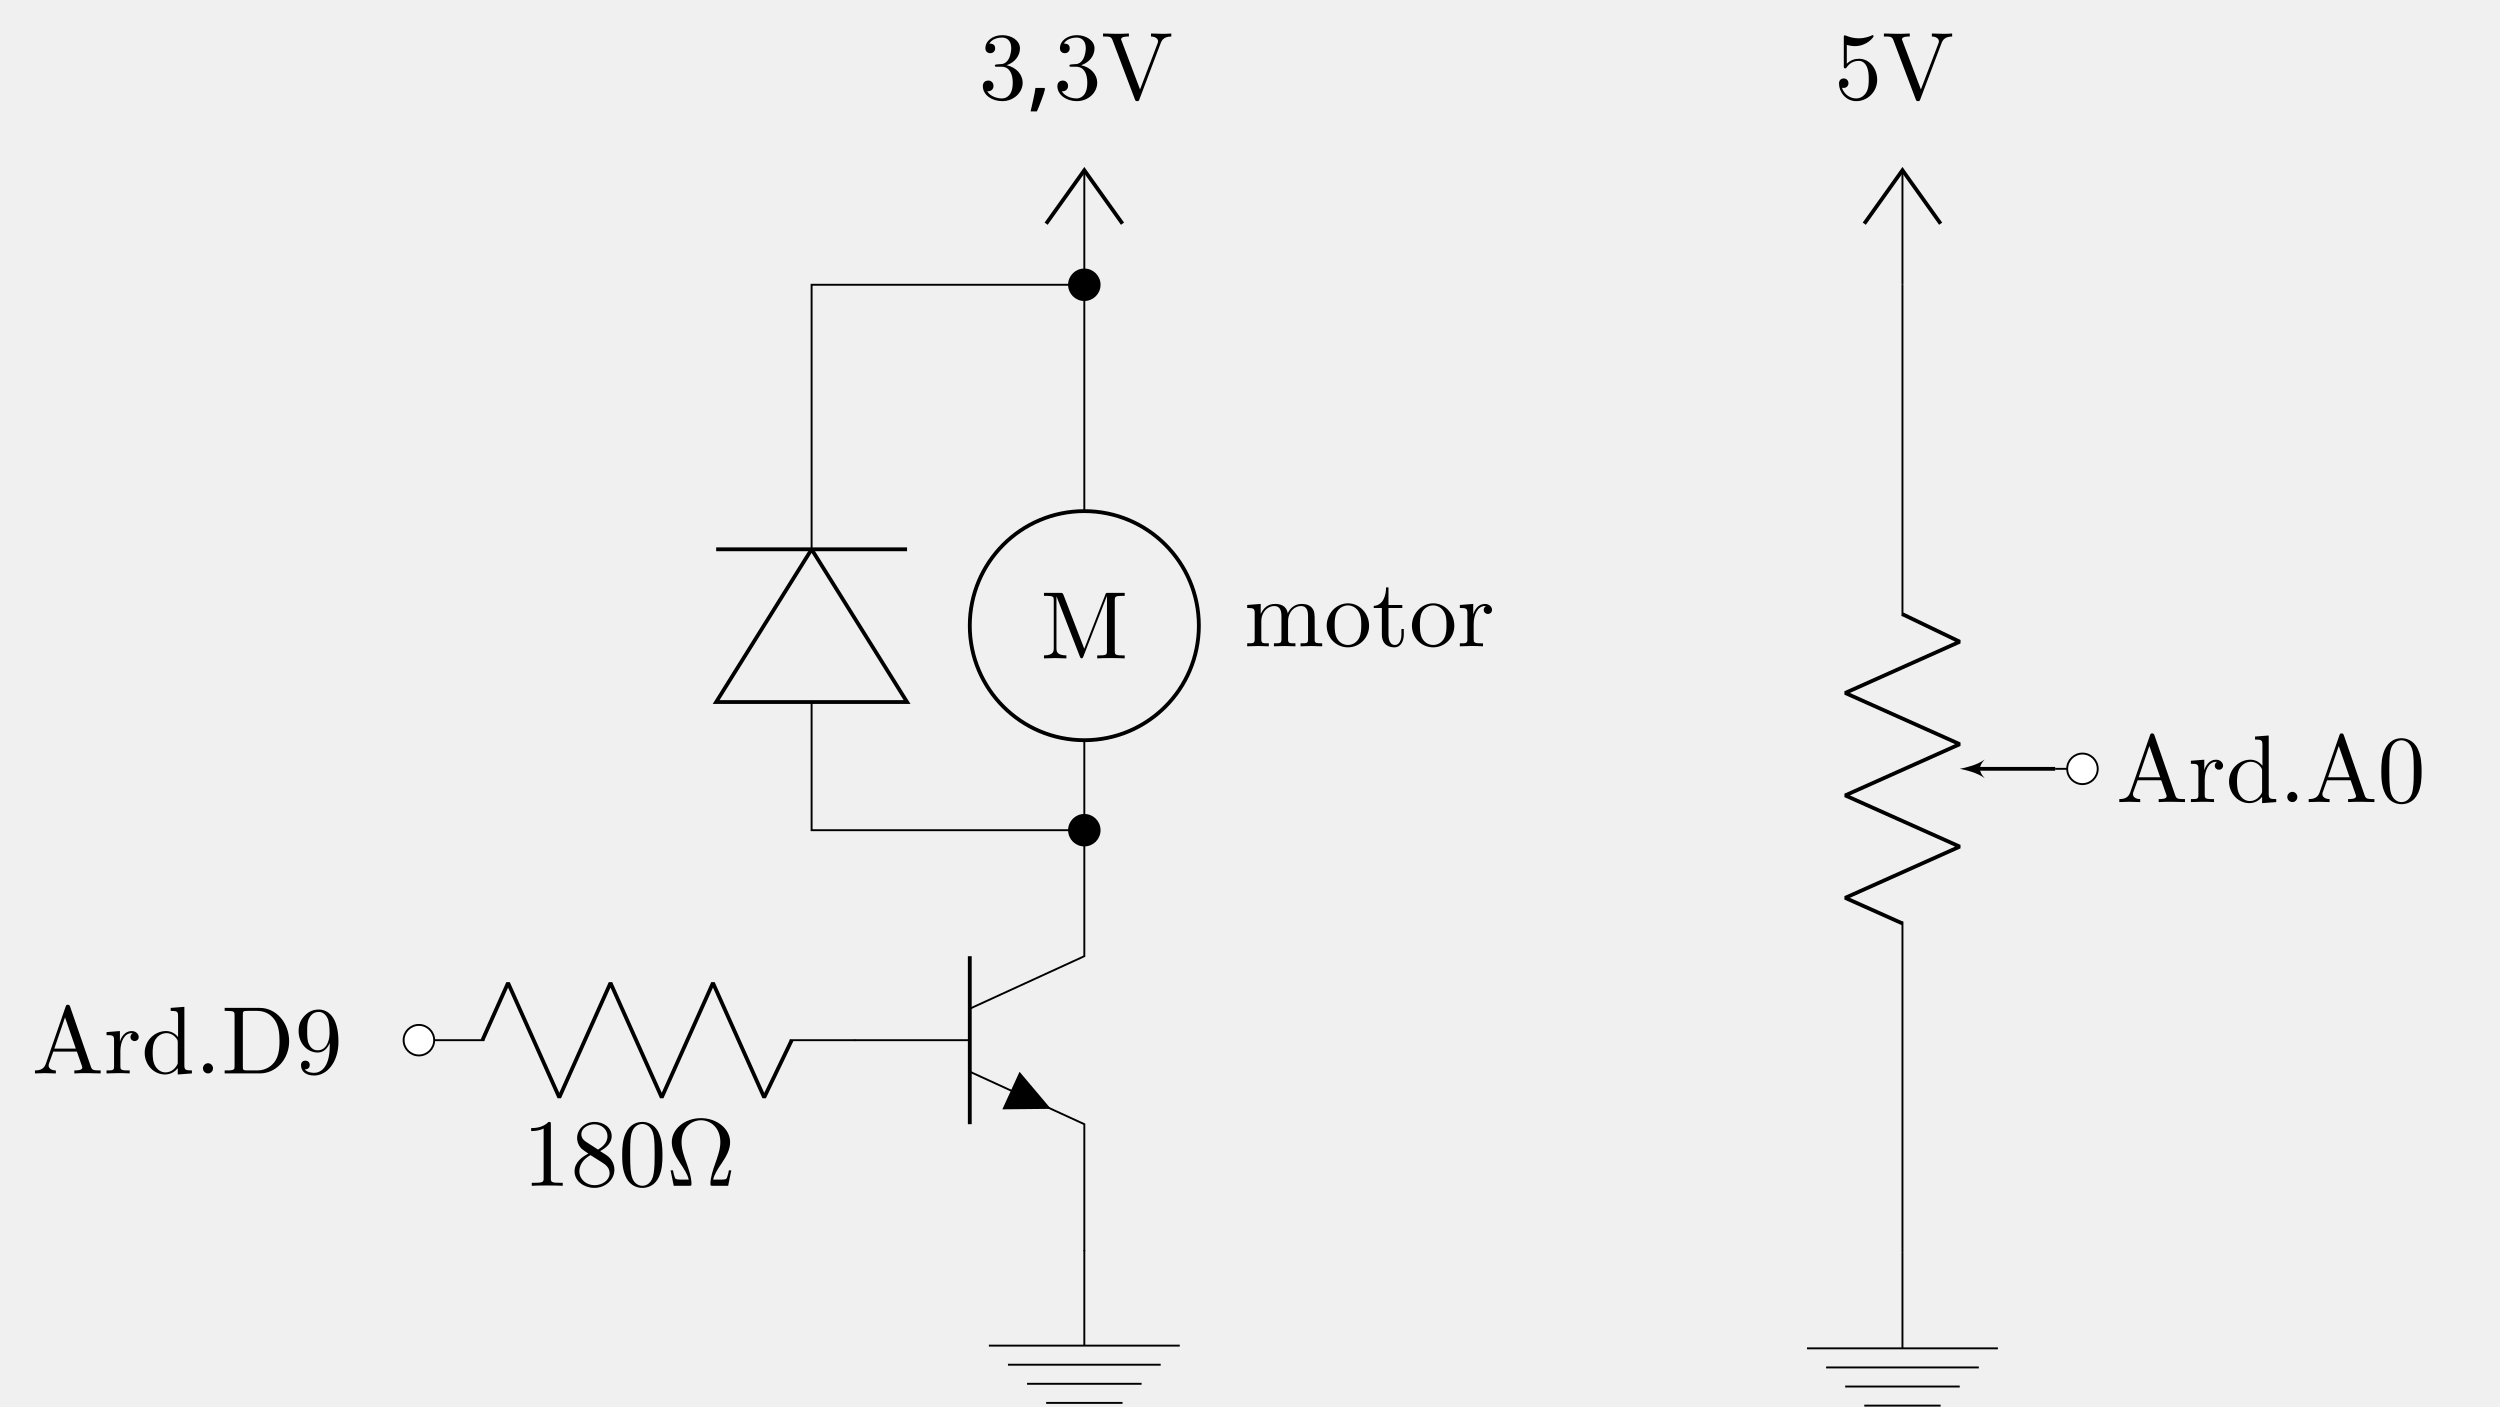
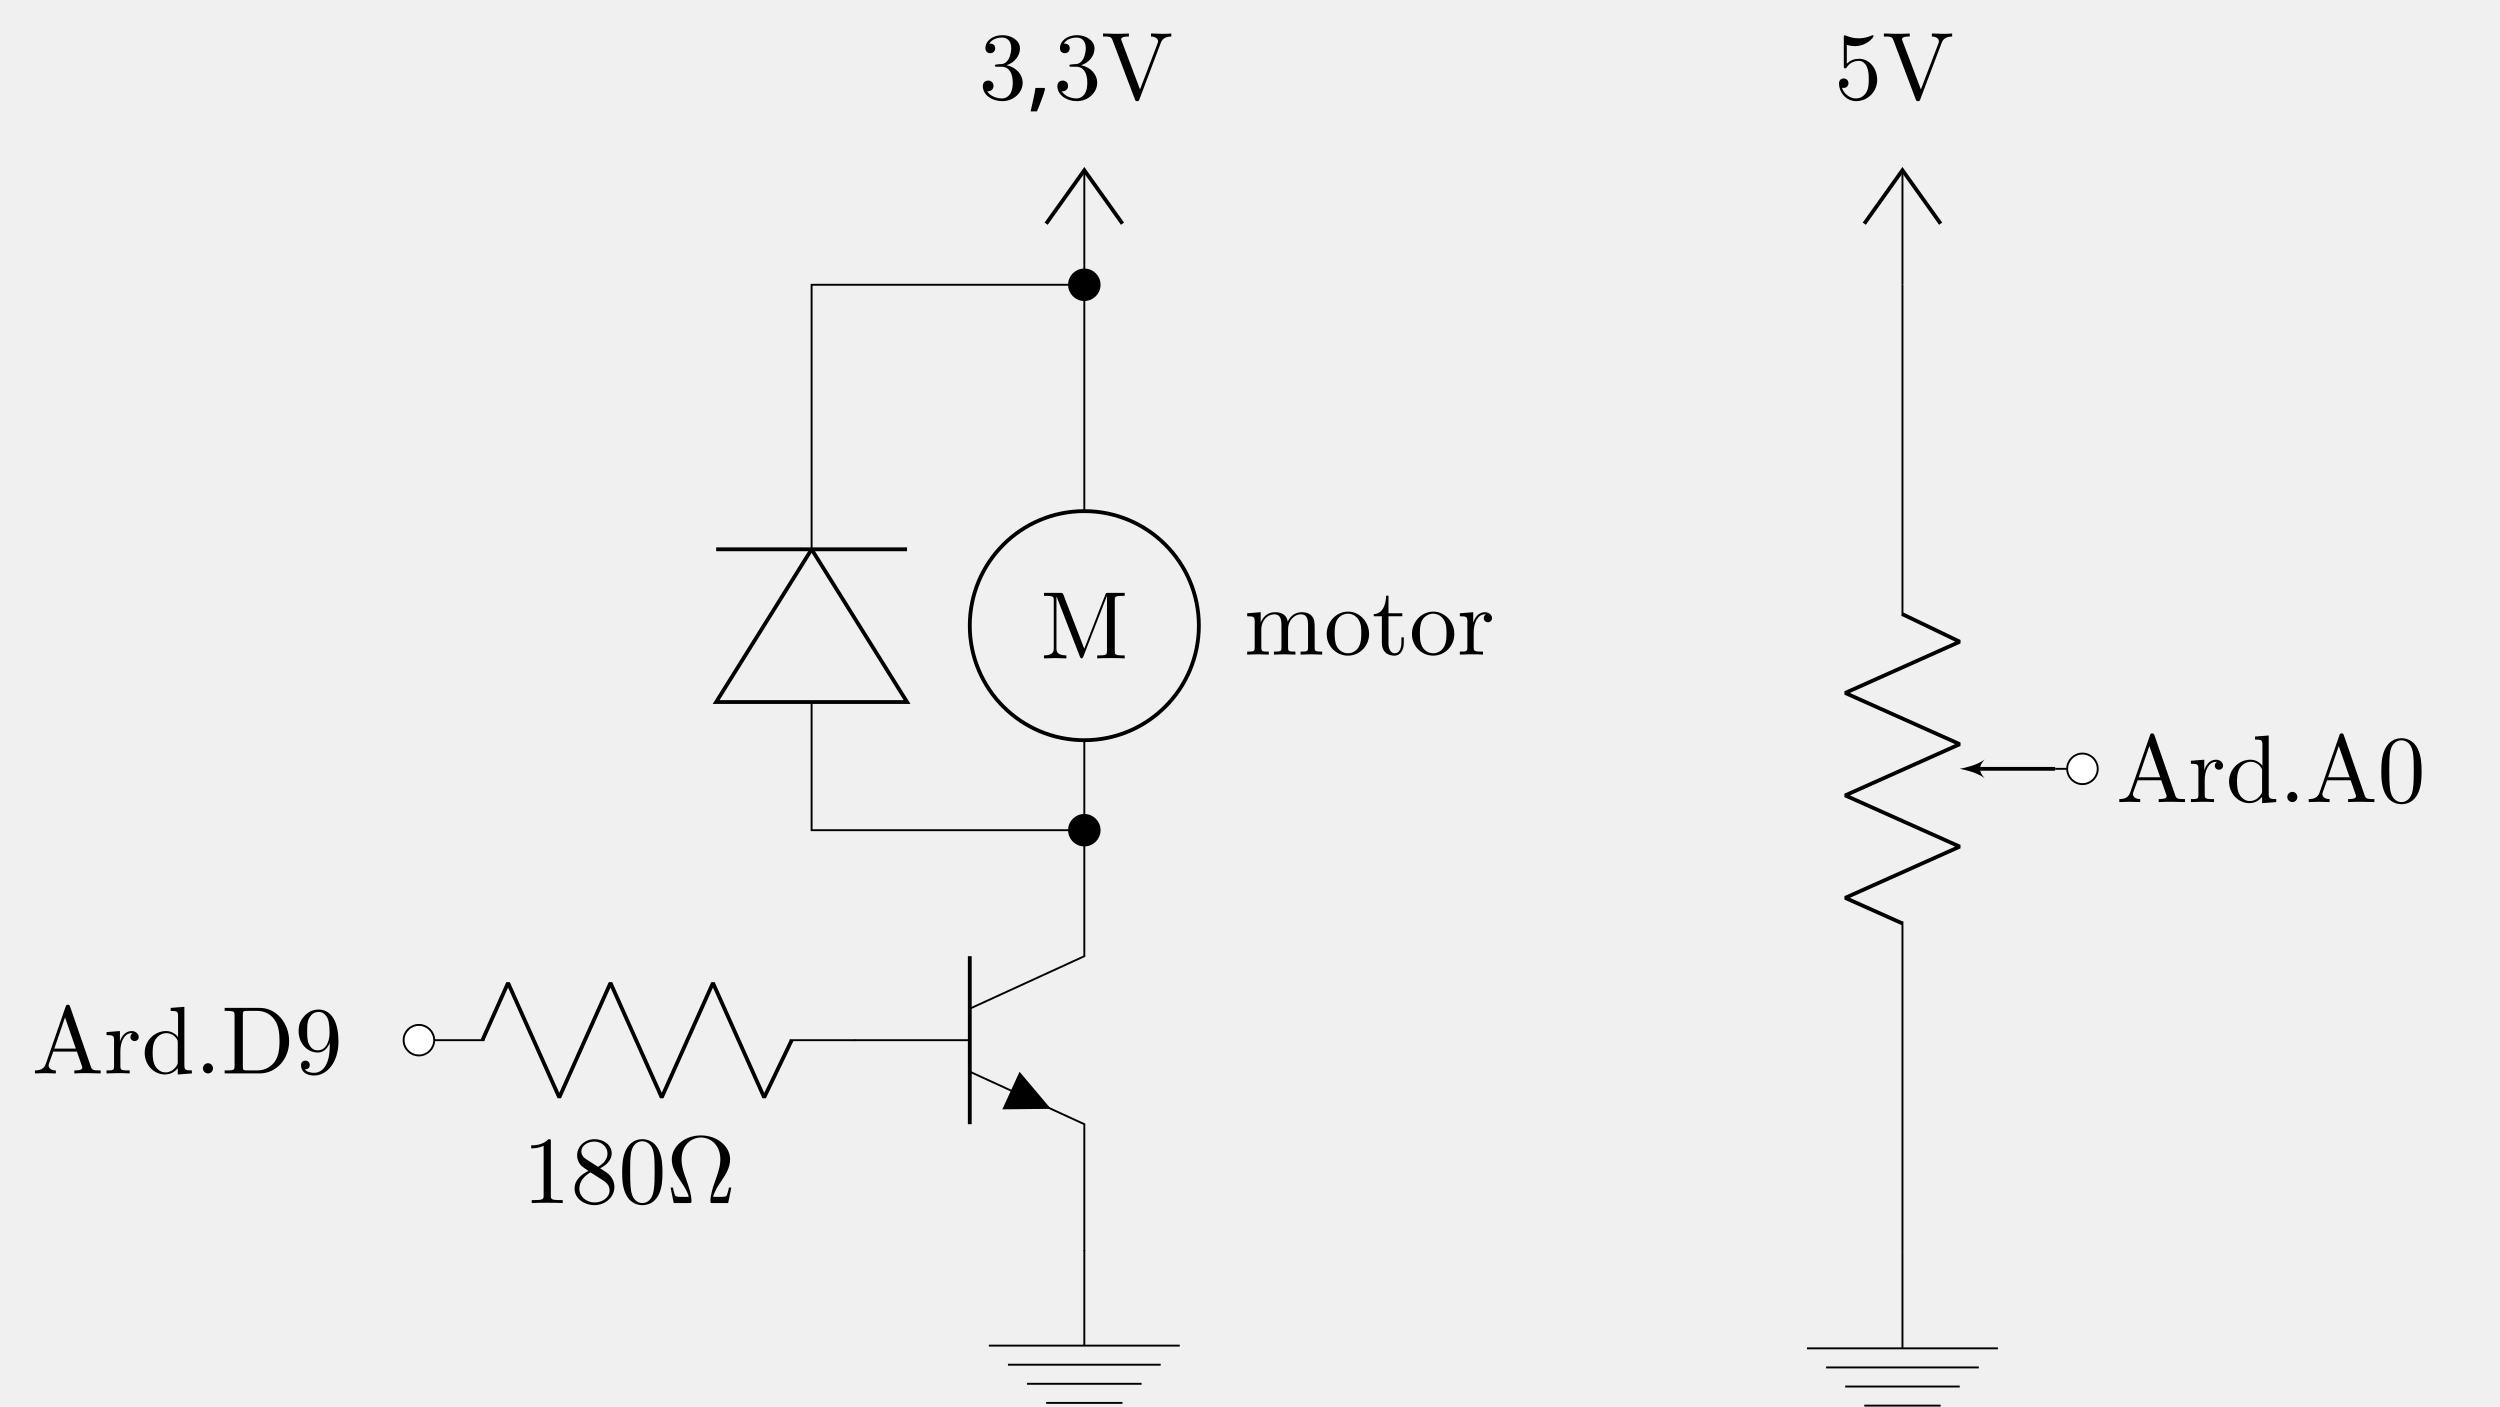
- <svg xmlns="http://www.w3.org/2000/svg" viewBox="0 0 649.649 365.509" height="365.509" width="649.649" xml:space="preserve" version="1.1" id="svg2">
+ <svg xmlns="http://www.w3.org/2000/svg" viewBox="0 0 692.959 389.876" height="389.876" width="692.959" xml:space="preserve" id="svg2" version="1.1">
  <defs id="defs6" />
-   <g transform="matrix(1.25,0,0,-1.25,0,365.5088)" id="g10">
+   <g transform="matrix(1.333333,0,0,-1.333333,0,389.876)" id="g10">
    <g transform="translate(225.417,233.207)" id="g12">
      <g id="g14">
        <g id="g16">
-           <path id="path18" style="fill:none;stroke:#000000;stroke-width:0.399;stroke-linecap:butt;stroke-linejoin:miter;stroke-miterlimit:10;stroke-dasharray:none;stroke-opacity:1" d="m 0,0 0,-28.347 0,-0.399 m 0,0.399 0,-18.709 m 0,-47.623 0,-18.709 m 0,0.399 0,-0.399" />
+           <path id="path18" style="fill:none;stroke:#000000;stroke-width:0.399;stroke-linecap:butt;stroke-linejoin:miter;stroke-miterlimit:10;stroke-dasharray:none;stroke-opacity:1" d="m 0,0 v -28.347 -0.399 m 0,0.399 V -47.056 M 0,-94.678 v -18.709 m 0,0.399 v -0.399" />
          <g id="g20">
            <g transform="matrix(2,0,0,2,-21.941,38.611)" id="g22">
              <g id="g24">
                <g transform="translate(-203.476,-271.818)" id="g26">
-                   <text id="text28" style="font-variant:normal;font-weight:normal;font-size:9.963px;font-family:LMRoman10;-inkscape-font-specification:LMRoman10-Regular;writing-mode:lr-tb;fill:#000000;fill-opacity:1;fill-rule:nonzero;stroke:none" transform="matrix(1,0,0,-1,203.476,271.818)">
-                     <tspan id="tspan30" y="0" x="0">3</tspan>
-                   </text>
-                   <text id="text32" style="font-variant:normal;font-weight:normal;font-size:9.963px;font-family:LMMathItalic10;-inkscape-font-specification:LMMathItalic10-Regular;writing-mode:lr-tb;fill:#000000;fill-opacity:1;fill-rule:nonzero;stroke:none" transform="matrix(1,0,0,-1,208.458,271.818)">
-                     <tspan id="tspan34" y="0" x="0">,</tspan>
-                   </text>
-                   <text id="text36" style="font-variant:normal;font-weight:normal;font-size:9.963px;font-family:LMRoman10;-inkscape-font-specification:LMRoman10-Regular;writing-mode:lr-tb;fill:#000000;fill-opacity:1;fill-rule:nonzero;stroke:none" transform="matrix(1,0,0,-1,211.225,271.818)">
-                     <tspan id="tspan38" y="0" x="0 6.635">3V</tspan>
+                   <text id="text30" style="font-variant:normal;font-weight:normal;font-size:9.963px;font-family:LMRoman10;-inkscape-font-specification:LMRoman10-Regular;writing-mode:lr-tb;fill:#000000;fill-opacity:1;fill-rule:nonzero;stroke:none" transform="matrix(1,0,0,-1,203.476,271.818)">
+                     <tspan id="tspan28" y="0" x="0">3</tspan>
+                   </text>
+                   <text id="text34" style="font-variant:normal;font-weight:normal;font-size:9.963px;font-family:LMMathItalic10;-inkscape-font-specification:LMMathItalic10-Regular;writing-mode:lr-tb;fill:#000000;fill-opacity:1;fill-rule:nonzero;stroke:none" transform="matrix(1,0,0,-1,208.458,271.818)">
+                     <tspan id="tspan32" y="0" x="0">,</tspan>
+                   </text>
+                   <text id="text38" style="font-variant:normal;font-weight:normal;font-size:9.963px;font-family:LMRoman10;-inkscape-font-specification:LMRoman10-Regular;writing-mode:lr-tb;fill:#000000;fill-opacity:1;fill-rule:nonzero;stroke:none" transform="matrix(1,0,0,-1,211.225,271.818)">
+                     <tspan id="tspan36" y="0" x="0 6.635">3V</tspan>
                  </text>
                  <g transform="translate(203.476,271.818)" id="g40" />
                </g>
              </g>
              <g transform="translate(21.941,-38.611)" id="g42" />
            </g>
            <g id="g44">
              <g id="g46">
-                 <path id="path48" style="fill:none;stroke:#000000;stroke-width:0.399;stroke-linecap:butt;stroke-linejoin:miter;stroke-miterlimit:10;stroke-dasharray:none;stroke-opacity:1" d="M 0,0 0,23.811" />
+                 <path id="path48" style="fill:none;stroke:#000000;stroke-width:0.399;stroke-linecap:butt;stroke-linejoin:miter;stroke-miterlimit:10;stroke-dasharray:none;stroke-opacity:1" d="M 0,0 V 23.811" />
                <path id="path50" style="fill:none;stroke:#000000;stroke-width:0.797;stroke-linecap:butt;stroke-linejoin:miter;stroke-miterlimit:10;stroke-dasharray:none;stroke-opacity:1" d="M -7.937,12.699 0,23.811 7.937,12.699" />
              </g>
            </g>
          </g>
          <g id="g52" />
          <g id="g54" />
          <g id="g56">
            <path id="path58" style="fill:none;stroke:#000000;stroke-width:0.797;stroke-linecap:butt;stroke-linejoin:miter;stroke-miterlimit:10;stroke-dasharray:none;stroke-opacity:1" d="m 23.811,-70.867 c 0,13.151 -10.661,23.811 -23.811,23.811 -13.151,0 -23.811,-10.661 -23.811,-23.811 0,-13.151 10.661,-23.811 23.811,-23.811 13.151,0 23.811,10.661 23.811,23.811 z" />
            <g transform="matrix(0,-2,2,0,0,-70.866)" id="g60">
              <g id="g62" />
              <g transform="translate(0,70.866)" id="g64" />
            </g>
          </g>
          <g id="g66" />
          <g id="g68" />
-           <g id="g70" />
-           <g id="g72">
-             <g transform="matrix(2,0,0,2,33.231,-75.16)" id="g74">
-               <g id="g76">
-                 <g transform="translate(-258.648,-158.047)" id="g78">
-                   <text id="text80" style="font-variant:normal;font-weight:normal;font-size:9.963px;font-family:LMRoman10;-inkscape-font-specification:LMRoman10-Regular;writing-mode:lr-tb;fill:#000000;fill-opacity:1;fill-rule:nonzero;stroke:none" transform="matrix(1,0,0,-1,258.648,158.047)">
-                     <tspan id="tspan82" y="0" x="0 8.299 13.28 17.156 22.137">motor</tspan>
-                   </text>
-                   <g transform="translate(258.648,158.047)" id="g84" />
-                 </g>
-               </g>
-               <g transform="translate(-33.231,75.16)" id="g86" />
-             </g>
-           </g>
-           <g id="g88">
-             <path id="path90" style="fill:none;stroke:#000000;stroke-width:0.399;stroke-linecap:butt;stroke-linejoin:miter;stroke-miterlimit:10;stroke-dasharray:none;stroke-opacity:1" d="m 0,-113.188 0,-26.392 -23.811,-10.914" />
-             <g id="g92">
-               <path id="path94" style="fill:none;stroke:#000000;stroke-width:0.797;stroke-linecap:butt;stroke-linejoin:miter;stroke-miterlimit:10;stroke-dasharray:none;stroke-opacity:1" d="m -23.811,-139.58 0,-34.923" />
-             </g>
-             <path id="path96" style="fill:none;stroke:#000000;stroke-width:0.399;stroke-linecap:butt;stroke-linejoin:miter;stroke-miterlimit:10;stroke-dasharray:none;stroke-opacity:1" d="M -23.811,-163.589 0,-174.503 0,-200.895" />
-             <g id="g98">
-               <g transform="matrix(1.82385,-0.83594,0.83594,1.82385,-11.906,-169.044)" id="g100">
-                 <g id="g102" />
-                 <g transform="translate(11.906,169.044)" id="g104" />
-               </g>
-               <g id="g106">
-                 <g id="g108">
-                   <path id="path110" style="fill:#000000;fill-opacity:1;fill-rule:nonzero;stroke:#000000;stroke-width:0.399;stroke-linecap:butt;stroke-linejoin:miter;stroke-miterlimit:10;stroke-dasharray:none;stroke-opacity:1" d="m -15.072,-167.595 -1.659,-3.619 9.349,0.094 -6.032,7.144 -1.659,-3.619" />
-                 </g>
-               </g>
-             </g>
-             <path id="path112" style="fill:none;stroke:#000000;stroke-width:0.399;stroke-linecap:butt;stroke-linejoin:miter;stroke-miterlimit:10;stroke-dasharray:none;stroke-opacity:1" d="m -23.811,-157.041 -24.011,0" />
-             <g transform="matrix(2,0,0,2,7.937,-126.482)" id="g114">
-               <g id="g116" />
-               <g transform="translate(-7.937,126.482)" id="g118" />
-             </g>
-           </g>
-           <g id="g120">
-             <g transform="matrix(2,0,0,2,-9.136,-77.67)" id="g122">
-               <g id="g124">
-                 <g transform="translate(-216.281,-155.537)" id="g126">
+           <g id="g70">
+             <g transform="matrix(2,0,0,2,33.231,-76.883)" id="g72">
+               <g id="g74">
+                 <g transform="translate(-258.648,-156.324)" id="g76">
+                   <text id="text80" style="font-variant:normal;font-weight:normal;font-size:9.963px;font-family:LMRoman10;-inkscape-font-specification:LMRoman10-Regular;writing-mode:lr-tb;fill:#000000;fill-opacity:1;fill-rule:nonzero;stroke:none" transform="matrix(1,0,0,-1,258.648,156.324)">
+                     <tspan id="tspan78" y="0" x="0 8.299 13.28 17.156 22.137">motor</tspan>
+                   </text>
+                   <g transform="translate(258.648,156.324)" id="g82" />
+                 </g>
+               </g>
+               <g transform="translate(-33.231,76.883)" id="g84" />
+             </g>
+           </g>
+           <g id="g86">
+             <path id="path88" style="fill:none;stroke:#000000;stroke-width:0.399;stroke-linecap:butt;stroke-linejoin:miter;stroke-miterlimit:10;stroke-dasharray:none;stroke-opacity:1" d="m 0,-113.188 v -26.392 l -23.811,-10.914" />
+             <g id="g90">
+               <path id="path92" style="fill:none;stroke:#000000;stroke-width:0.797;stroke-linecap:butt;stroke-linejoin:miter;stroke-miterlimit:10;stroke-dasharray:none;stroke-opacity:1" d="m -23.811,-139.58 v -34.923" />
+             </g>
+             <path id="path94" style="fill:none;stroke:#000000;stroke-width:0.399;stroke-linecap:butt;stroke-linejoin:miter;stroke-miterlimit:10;stroke-dasharray:none;stroke-opacity:1" d="M -23.811,-163.589 0,-174.503 v -26.392" />
+             <g id="g96">
+               <g transform="matrix(1.82385,-0.83594,0.83594,1.82385,-11.906,-169.044)" id="g98">
+                 <g id="g100" />
+                 <g transform="translate(11.906,169.044)" id="g102" />
+               </g>
+               <g id="g104">
+                 <g id="g106">
+                   <path id="path108" style="fill:#000000;fill-opacity:1;fill-rule:nonzero;stroke:#000000;stroke-width:0.399;stroke-linecap:butt;stroke-linejoin:miter;stroke-miterlimit:10;stroke-dasharray:none;stroke-opacity:1" d="m -15.072,-167.595 -1.659,-3.619 9.349,0.094 -6.032,7.144 -1.659,-3.619" />
+                 </g>
+               </g>
+             </g>
+             <path id="path110" style="fill:none;stroke:#000000;stroke-width:0.399;stroke-linecap:butt;stroke-linejoin:miter;stroke-miterlimit:10;stroke-dasharray:none;stroke-opacity:1" d="m -23.811,-157.041 h -24.011" />
+             <g transform="matrix(2,0,0,2,7.937,-126.482)" id="g112">
+               <g id="g114" />
+               <g transform="translate(-7.937,126.482)" id="g116" />
+             </g>
+           </g>
+           <g id="g118">
+             <g transform="matrix(2,0,0,2,-9.136,-77.67)" id="g120">
+               <g id="g122">
+                 <g transform="translate(-216.281,-155.537)" id="g124">
                  <text id="text128" style="font-variant:normal;font-weight:normal;font-size:9.963px;font-family:LMRoman10;-inkscape-font-specification:LMRoman10-Regular;writing-mode:lr-tb;fill:#000000;fill-opacity:1;fill-rule:nonzero;stroke:none" transform="matrix(1,0,0,-1,216.281,155.537)">
-                     <tspan id="tspan130" y="0" x="0">M</tspan>
-                   </text>
-                   <g transform="translate(216.281,155.537)" id="g132" />
-                 </g>
-               </g>
-               <g transform="translate(9.136,77.67)" id="g134" />
-             </g>
-           </g>
-           <path id="path136" style="fill:none;stroke:#000000;stroke-width:0.399;stroke-linecap:butt;stroke-linejoin:miter;stroke-miterlimit:10;stroke-dasharray:none;stroke-opacity:1" d="m 0,-113.387 -0.399,0 m 0.399,0 -28.347,2e-5 m 0,0 -28.347,-2e-5 m 0.399,0 -0.399,0 0,0.399 m 0,-0.399 3e-5,26.646 m 0,31.748 -3e-5,26.646 m 0,-0.399 0,0.399 0,28.347 L 0,0" />
+                     <tspan id="tspan126" y="0" x="0">M</tspan>
+                   </text>
+                   <g transform="translate(216.281,155.537)" id="g130" />
+                 </g>
+               </g>
+               <g transform="translate(9.136,77.67)" id="g132" />
+             </g>
+           </g>
+           <path id="path134" style="fill:none;stroke:#000000;stroke-width:0.399;stroke-linecap:butt;stroke-linejoin:miter;stroke-miterlimit:10;stroke-dasharray:none;stroke-opacity:1" d="m 0,-113.387 h -0.399 m 0.399,0 -28.347,2e-5 m 0,0 -28.347,-2e-5 m 0.399,0 h -0.399 v 0.399 m 0,-0.399 3e-5,26.646 m 0,31.748 -3e-5,26.646 m 0,-0.399 v 0.399 V 0 H 0" />
+           <g id="g136" />
          <g id="g138" />
-           <g id="g140" />
-           <g id="g142">
-             <g transform="matrix(-2,0,0,-2,-28.347,-113.386)" id="g144">
-               <g id="g146" />
-               <g transform="translate(28.347,113.386)" id="g148" />
-             </g>
-           </g>
+           <g id="g140">
+             <g transform="matrix(-2,0,0,-2,-28.347,-113.386)" id="g142">
+               <g id="g144" />
+               <g transform="translate(28.347,113.386)" id="g146" />
+             </g>
+           </g>
+           <g id="g148" />
          <g id="g150" />
-           <g id="g152" />
-           <g id="g154">
-             <g transform="matrix(2,0,0,2,0,-113.386)" id="g156">
-               <g id="g158" />
-               <g transform="translate(0,113.386)" id="g160" />
-             </g>
-             <g id="g162">
-               <g id="g164">
-                 <path id="path166" style="fill:#000000;fill-opacity:1;fill-rule:nonzero;stroke:#000000;stroke-width:0.399;stroke-linecap:butt;stroke-linejoin:miter;stroke-miterlimit:10;stroke-dasharray:none;stroke-opacity:1" d="m 3.174,-113.387 c 0,1.753 -1.421,3.174 -3.174,3.174 -1.753,0 -3.174,-1.421 -3.174,-3.174 0,-1.753 1.421,-3.174 3.174,-3.174 1.753,0 3.174,1.421 3.174,3.174 z" />
-               </g>
-             </g>
-           </g>
+           <g id="g152">
+             <g transform="matrix(2,0,0,2,0,-113.386)" id="g154">
+               <g id="g156" />
+               <g transform="translate(0,113.386)" id="g158" />
+             </g>
+             <g id="g160">
+               <g id="g162">
+                 <path id="path164" style="fill:#000000;fill-opacity:1;fill-rule:nonzero;stroke:#000000;stroke-width:0.399;stroke-linecap:butt;stroke-linejoin:miter;stroke-miterlimit:10;stroke-dasharray:none;stroke-opacity:1" d="m 3.174,-113.387 c 0,1.753 -1.421,3.174 -3.174,3.174 -1.753,0 -3.174,-1.421 -3.174,-3.174 0,-1.753 1.421,-3.174 3.174,-3.174 1.753,0 3.174,1.421 3.174,3.174 z" />
+               </g>
+             </g>
+           </g>
+           <g id="g166" />
          <g id="g168" />
-           <g id="g170" />
-           <g id="g172">
-             <g id="g174">
-               <path id="path176" style="fill:none;stroke:#000000;stroke-width:0.797;stroke-linecap:butt;stroke-linejoin:miter;stroke-miterlimit:10;stroke-dasharray:none;stroke-opacity:1" d="m -56.694,-54.993 -19.843,-31.748 39.685,0 -19.843,31.748" />
-             </g>
-             <path id="path178" style="fill:none;stroke:#000000;stroke-width:0.797;stroke-linecap:butt;stroke-linejoin:miter;stroke-miterlimit:10;stroke-dasharray:none;stroke-opacity:1" d="m -36.851,-54.993 -39.685,0" />
-             <g transform="matrix(0,2,-2,0,-56.693,-70.866)" id="g180">
-               <g id="g182" />
-               <g transform="translate(56.693,70.866)" id="g184" />
-             </g>
-           </g>
+           <g id="g170">
+             <g id="g172">
+               <path id="path174" style="fill:none;stroke:#000000;stroke-width:0.797;stroke-linecap:butt;stroke-linejoin:miter;stroke-miterlimit:10;stroke-dasharray:none;stroke-opacity:1" d="m -56.694,-54.993 -19.843,-31.748 h 39.685 l -19.843,31.748" />
+             </g>
+             <path id="path176" style="fill:none;stroke:#000000;stroke-width:0.797;stroke-linecap:butt;stroke-linejoin:miter;stroke-miterlimit:10;stroke-dasharray:none;stroke-opacity:1" d="M -36.851,-54.993 H -76.536" />
+             <g transform="matrix(0,2,-2,0,-56.693,-70.866)" id="g178">
+               <g id="g180" />
+               <g transform="translate(56.693,70.866)" id="g182" />
+             </g>
+           </g>
+           <g id="g184" />
          <g id="g186" />
-           <g id="g188" />
-           <g id="g190">
-             <g transform="scale(2,2)" id="g192">
-               <g id="g194" />
-             </g>
-             <g id="g196">
-               <g id="g198">
-                 <path id="path200" style="fill:#000000;fill-opacity:1;fill-rule:nonzero;stroke:#000000;stroke-width:0.399;stroke-linecap:butt;stroke-linejoin:miter;stroke-miterlimit:10;stroke-dasharray:none;stroke-opacity:1" d="M 3.174,0 C 3.174,1.753 1.753,3.174 0,3.174 -1.753,3.174 -3.174,1.753 -3.174,0 c 0,-1.753 1.421,-3.174 3.174,-3.174 1.753,0 3.174,1.421 3.174,3.174 z" />
-               </g>
-             </g>
-           </g>
-           <g id="g202">
-             <g transform="matrix(2,0,0,2,0,-200.693)" id="g204">
-               <g id="g206" />
-               <g transform="translate(0,200.693)" id="g208" />
-             </g>
-             <g id="g210">
-               <g id="g212">
-                 <path id="path214" style="fill:none;stroke:#000000;stroke-width:0.399;stroke-linecap:butt;stroke-linejoin:miter;stroke-miterlimit:10;stroke-dasharray:none;stroke-opacity:1" d="m 0,-200.695 0,-19.843" />
-                 <path id="path216" style="fill:none;stroke:#000000;stroke-width:0.399;stroke-linecap:butt;stroke-linejoin:miter;stroke-miterlimit:10;stroke-dasharray:none;stroke-opacity:1" d="m -19.843,-220.538 39.685,0" />
-                 <path id="path218" style="fill:none;stroke:#000000;stroke-width:0.399;stroke-linecap:butt;stroke-linejoin:miter;stroke-miterlimit:10;stroke-dasharray:none;stroke-opacity:1" d="m -15.874,-224.507 31.748,0 m -27.78,-3.968 23.811,0 m -19.843,-3.969 15.874,0" />
-               </g>
-             </g>
-           </g>
-           <path id="path220" style="fill:none;stroke:#000000;stroke-width:0.399;stroke-linecap:butt;stroke-linejoin:miter;stroke-miterlimit:10;stroke-dasharray:none;stroke-opacity:1" d="m -47.623,-157.041 -0.399,0 m 0.399,0 -13.607,3e-5 m -63.497,0 -13.607,-3e-5 m 0.399,0 -0.399,0" />
+           <g id="g188">
+             <g transform="scale(2)" id="g190">
+               <g id="g192" />
+             </g>
+             <g id="g194">
+               <g id="g196">
+                 <path id="path198" style="fill:#000000;fill-opacity:1;fill-rule:nonzero;stroke:#000000;stroke-width:0.399;stroke-linecap:butt;stroke-linejoin:miter;stroke-miterlimit:10;stroke-dasharray:none;stroke-opacity:1" d="M 3.174,0 C 3.174,1.753 1.753,3.174 0,3.174 -1.753,3.174 -3.174,1.753 -3.174,0 c 0,-1.753 1.421,-3.174 3.174,-3.174 1.753,0 3.174,1.421 3.174,3.174 z" />
+               </g>
+             </g>
+           </g>
+           <g id="g200">
+             <g transform="matrix(2,0,0,2,0,-200.693)" id="g202">
+               <g id="g204" />
+               <g transform="translate(0,200.693)" id="g206" />
+             </g>
+             <g id="g208">
+               <g id="g210">
+                 <path id="path212" style="fill:none;stroke:#000000;stroke-width:0.399;stroke-linecap:butt;stroke-linejoin:miter;stroke-miterlimit:10;stroke-dasharray:none;stroke-opacity:1" d="m 0,-200.695 v -19.843" />
+                 <path id="path214" style="fill:none;stroke:#000000;stroke-width:0.399;stroke-linecap:butt;stroke-linejoin:miter;stroke-miterlimit:10;stroke-dasharray:none;stroke-opacity:1" d="M -19.843,-220.538 H 19.843" />
+                 <path id="path216" style="fill:none;stroke:#000000;stroke-width:0.399;stroke-linecap:butt;stroke-linejoin:miter;stroke-miterlimit:10;stroke-dasharray:none;stroke-opacity:1" d="m -15.874,-224.507 h 31.748 m -27.78,-3.968 h 23.811 m -19.843,-3.969 h 15.874" />
+               </g>
+             </g>
+           </g>
+           <path id="path218" style="fill:none;stroke:#000000;stroke-width:0.399;stroke-linecap:butt;stroke-linejoin:miter;stroke-miterlimit:10;stroke-dasharray:none;stroke-opacity:1" d="m -47.623,-157.041 h -0.399 m 0.399,0 -13.607,3e-5 m -63.497,0 -13.607,-3e-5 m 0.399,0 h -0.399" />
+           <g id="g220" />
          <g id="g222" />
-           <g id="g224" />
-           <g id="g226">
-             <path id="path228" style="fill:none;stroke:#000000;stroke-width:0.797;stroke-linecap:butt;stroke-linejoin:bevel;stroke-miterlimit:10;stroke-dasharray:none;stroke-opacity:1" d="m -60.831,-157.041 -5.723,-11.906 -10.649,23.811 -10.649,-23.811 -10.649,23.811 -10.649,-23.811 -10.649,23.811 -5.325,-11.906" />
-             <g transform="matrix(-2,0,0,-2,-92.977,-157.039)" id="g230">
-               <g id="g232" />
-               <g transform="translate(92.977,157.039)" id="g234" />
-             </g>
-           </g>
+           <g id="g224">
+             <path id="path226" style="fill:none;stroke:#000000;stroke-width:0.797;stroke-linecap:butt;stroke-linejoin:bevel;stroke-miterlimit:10;stroke-dasharray:none;stroke-opacity:1" d="m -60.831,-157.041 -5.723,-11.906 -10.649,23.811 -10.649,-23.811 -10.649,23.811 -10.649,-23.811 -10.649,23.811 -5.325,-11.906" />
+             <g transform="matrix(-2,0,0,-2,-92.977,-157.039)" id="g228">
+               <g id="g230" />
+               <g transform="translate(92.977,157.039)" id="g232" />
+             </g>
+           </g>
+           <g id="g234" />
          <g id="g236" />
-           <g id="g238" />
-           <g id="g240" />
-           <g id="g242" />
-           <g id="g244">
-             <g transform="matrix(2,0,0,2,-116.777,-187.311)" id="g246">
-               <g id="g248">
-                 <g transform="translate(-108.64,-45.896)" id="g250">
-                   <text id="text252" style="font-variant:normal;font-weight:normal;font-size:9.963px;font-family:LMRoman10;-inkscape-font-specification:LMRoman10-Regular;writing-mode:lr-tb;fill:#000000;fill-opacity:1;fill-rule:nonzero;stroke:none" transform="matrix(1,0,0,-1,108.64,45.896)">
-                     <tspan id="tspan254" y="0" x="0 4.981 9.963 16.598">180Ω</tspan>
-                   </text>
-                   <g transform="translate(108.64,45.896)" id="g256" />
-                 </g>
-               </g>
-               <g transform="translate(116.777,187.311)" id="g258" />
-             </g>
-           </g>
-           <g id="g260">
-             <g transform="matrix(2,0,0,2,-138.332,-157.039)" id="g262">
-               <g id="g264" />
-               <g transform="translate(138.332,157.039)" id="g266" />
-             </g>
-             <g id="g268">
-               <g id="g270">
-                 <path id="path272" style="fill:#ffffff;fill-opacity:1;fill-rule:nonzero;stroke:#000000;stroke-width:0.399;stroke-linecap:butt;stroke-linejoin:miter;stroke-miterlimit:10;stroke-dasharray:none;stroke-opacity:1" d="m -135.159,-157.041 c 0,1.753 -1.421,3.174 -3.174,3.174 -1.753,0 -3.174,-1.421 -3.174,-3.174 0,-1.753 1.421,-3.174 3.174,-3.174 1.753,0 3.174,1.421 3.174,3.174 z" />
-               </g>
-             </g>
-           </g>
-           <g id="g274">
-             <g transform="matrix(2,0,0,2,-218.776,-163.953)" id="g276">
-               <g id="g278">
-                 <g transform="translate(-6.641,-69.254)" id="g280">
-                   <text id="text282" style="font-variant:normal;font-weight:normal;font-size:9.963px;font-family:LMRoman10;-inkscape-font-specification:LMRoman10-Regular;writing-mode:lr-tb;fill:#000000;fill-opacity:1;fill-rule:nonzero;stroke:none" transform="matrix(1,0,0,-1,6.641,69.254)">
-                     <tspan id="tspan284" y="0" x="0 7.472 11.377 16.917 24.11 31.721">Ard.D9</tspan>
-                   </text>
-                   <g transform="translate(6.641,69.254)" id="g286" />
-                 </g>
-               </g>
-               <g transform="translate(218.776,163.953)" id="g288" />
-             </g>
-           </g>
-           <path id="path290" style="fill:none;stroke:#000000;stroke-width:0.399;stroke-linecap:butt;stroke-linejoin:miter;stroke-miterlimit:10;stroke-dasharray:none;stroke-opacity:1" d="m 170.081,0 0,-0.399 m 0,0.399 -3e-5,-68.883 m 0,-63.497 3e-5,-68.883 m 0,0.399 0,-0.399" />
-           <g id="g292">
-             <g transform="matrix(2,0,0,2,155.887,38.611)" id="g294">
-               <g id="g296">
-                 <g transform="translate(-381.304,-271.818)" id="g298">
-                   <text id="text300" style="font-variant:normal;font-weight:normal;font-size:9.963px;font-family:LMRoman10;-inkscape-font-specification:LMRoman10-Regular;writing-mode:lr-tb;fill:#000000;fill-opacity:1;fill-rule:nonzero;stroke:none" transform="matrix(1,0,0,-1,381.304,271.818)">
-                     <tspan id="tspan302" y="0" x="0 6.635">5V</tspan>
-                   </text>
-                   <g transform="translate(381.304,271.818)" id="g304" />
-                 </g>
-               </g>
-               <g transform="translate(-155.887,-38.611)" id="g306" />
-             </g>
-             <g id="g308">
-               <g id="g310">
-                 <path id="path312" style="fill:none;stroke:#000000;stroke-width:0.399;stroke-linecap:butt;stroke-linejoin:miter;stroke-miterlimit:10;stroke-dasharray:none;stroke-opacity:1" d="m 170.081,0 0,23.811" />
-                 <path id="path314" style="fill:none;stroke:#000000;stroke-width:0.797;stroke-linecap:butt;stroke-linejoin:miter;stroke-miterlimit:10;stroke-dasharray:none;stroke-opacity:1" d="m 162.144,12.699 7.937,11.112 7.937,-11.112" />
-               </g>
-             </g>
-           </g>
-           <g id="g316" />
-           <g id="g318" />
-           <g id="g320">
-             <path id="path322" style="fill:none;stroke:#000000;stroke-width:0.797;stroke-linecap:butt;stroke-linejoin:bevel;stroke-miterlimit:10;stroke-dasharray:none;stroke-opacity:1" d="m 170.081,-68.484 11.906,-5.723 -23.811,-10.649 23.811,-10.649 -23.811,-10.649 23.811,-10.649 -23.811,-10.649 11.906,-5.325" />
-             <g id="g324">
-               <path id="path326" style="fill:none;stroke:#000000;stroke-width:0.797;stroke-linecap:butt;stroke-linejoin:bevel;stroke-miterlimit:10;stroke-dasharray:none;stroke-opacity:1" d="m 201.829,-100.631 -16.734,0" />
-               <g transform="matrix(-1,0,0,-1,185.0949,-100.6313)" id="g328">
-                 <g id="g330">
-                   <path id="path332" style="fill:#000000;fill-opacity:1;fill-rule:nonzero;stroke:none" d="m 3.108,0 c -1.295,0.259 -3.626,0.777 -5.181,1.943 1.295,-1.425 1.295,-2.461 0,-3.885 C -0.518,-0.777 1.813,-0.259 3.108,0 Z" />
-                 </g>
-               </g>
-             </g>
-             <g transform="matrix(0,-2,2,0,170.078,-100.63)" id="g334">
-               <g id="g336" />
-               <g transform="translate(-170.078,100.63)" id="g338" />
-             </g>
-           </g>
-           <g id="g340" />
-           <g id="g342" />
-           <g id="g344">
-             <g transform="matrix(2,0,0,2,170.078,-201.26)" id="g346">
-               <g id="g348" />
-               <g transform="translate(-170.078,201.26)" id="g350" />
-             </g>
-             <g id="g352">
-               <g id="g354">
-                 <path id="path356" style="fill:none;stroke:#000000;stroke-width:0.399;stroke-linecap:butt;stroke-linejoin:miter;stroke-miterlimit:10;stroke-dasharray:none;stroke-opacity:1" d="m 170.081,-201.263 0,-19.843" />
-                 <path id="path358" style="fill:none;stroke:#000000;stroke-width:0.399;stroke-linecap:butt;stroke-linejoin:miter;stroke-miterlimit:10;stroke-dasharray:none;stroke-opacity:1" d="m 150.238,-221.105 39.685,0" />
-                 <path id="path360" style="fill:none;stroke:#000000;stroke-width:0.399;stroke-linecap:butt;stroke-linejoin:miter;stroke-miterlimit:10;stroke-dasharray:none;stroke-opacity:1" d="m 154.207,-225.074 31.748,0 m -27.78,-3.968 23.811,0 m -19.843,-3.969 15.874,0" />
-               </g>
-             </g>
-           </g>
-           <path id="path362" style="fill:none;stroke:#000000;stroke-width:0.399;stroke-linecap:butt;stroke-linejoin:miter;stroke-miterlimit:10;stroke-dasharray:none;stroke-opacity:1" d="m 201.829,-100.631 5.67,0" />
-           <g id="g364">
-             <g transform="matrix(2,0,0,2,207.496,-100.63)" id="g366">
-               <g id="g368" />
-               <g transform="translate(-207.496,100.63)" id="g370" />
-             </g>
-             <g id="g372">
-               <g id="g374">
-                 <path id="path376" style="fill:#ffffff;fill-opacity:1;fill-rule:nonzero;stroke:#000000;stroke-width:0.399;stroke-linecap:butt;stroke-linejoin:miter;stroke-miterlimit:10;stroke-dasharray:none;stroke-opacity:1" d="m 210.673,-100.631 c 0,1.753 -1.421,3.174 -3.174,3.174 -1.753,0 -3.174,-1.421 -3.174,-3.174 0,-1.753 1.421,-3.174 3.174,-3.174 1.753,0 3.174,1.421 3.174,3.174 z" />
-               </g>
-             </g>
-           </g>
-           <g id="g378">
-             <g transform="matrix(2,0,0,2,214.535,-107.544)" id="g380">
-               <g id="g382">
-                 <g transform="translate(-439.952,-125.663)" id="g384">
-                   <text id="text386" style="font-variant:normal;font-weight:normal;font-size:9.963px;font-family:LMRoman10;-inkscape-font-specification:LMRoman10-Regular;writing-mode:lr-tb;fill:#000000;fill-opacity:1;fill-rule:nonzero;stroke:none" transform="matrix(1,0,0,-1,439.952,125.663)">
-                     <tspan id="tspan388" y="0" x="0 7.472 11.377 16.917 24.11 31.582">Ard.A0</tspan>
-                   </text>
-                   <g transform="translate(439.952,125.663)" id="g390" />
-                 </g>
-               </g>
-               <g transform="translate(-214.535,107.544)" id="g392" />
+           <g id="g238">
+             <g transform="matrix(2,0,0,2,-116.777,-190.901)" id="g240">
+               <g id="g242">
+                 <g transform="translate(-108.64,-42.306)" id="g244">
+                   <text id="text248" style="font-variant:normal;font-weight:normal;font-size:9.963px;font-family:LMRoman10;-inkscape-font-specification:LMRoman10-Regular;writing-mode:lr-tb;fill:#000000;fill-opacity:1;fill-rule:nonzero;stroke:none" transform="matrix(1,0,0,-1,108.64,42.306)">
+                     <tspan id="tspan246" y="0" x="0 4.981 9.963 16.598">180Ω</tspan>
+                   </text>
+                   <g transform="translate(108.64,42.306)" id="g250" />
+                 </g>
+               </g>
+               <g transform="translate(116.777,190.901)" id="g252" />
+             </g>
+           </g>
+           <g id="g254">
+             <g transform="matrix(2,0,0,2,-138.332,-157.039)" id="g256">
+               <g id="g258" />
+               <g transform="translate(138.332,157.039)" id="g260" />
+             </g>
+             <g id="g262">
+               <g id="g264">
+                 <path id="path266" style="fill:#ffffff;fill-opacity:1;fill-rule:nonzero;stroke:#000000;stroke-width:0.399;stroke-linecap:butt;stroke-linejoin:miter;stroke-miterlimit:10;stroke-dasharray:none;stroke-opacity:1" d="m -135.159,-157.041 c 0,1.753 -1.421,3.174 -3.174,3.174 -1.753,0 -3.174,-1.421 -3.174,-3.174 0,-1.753 1.421,-3.174 3.174,-3.174 1.753,0 3.174,1.421 3.174,3.174 z" />
+               </g>
+             </g>
+           </g>
+           <g id="g268">
+             <g transform="matrix(2,0,0,2,-218.776,-163.953)" id="g270">
+               <g id="g272">
+                 <g transform="translate(-6.641,-69.254)" id="g274">
+                   <text id="text278" style="font-variant:normal;font-weight:normal;font-size:9.963px;font-family:LMRoman10;-inkscape-font-specification:LMRoman10-Regular;writing-mode:lr-tb;fill:#000000;fill-opacity:1;fill-rule:nonzero;stroke:none" transform="matrix(1,0,0,-1,6.641,69.254)">
+                     <tspan id="tspan276" y="0" x="0 7.472 11.377 16.917 24.11 31.721">Ard.D9</tspan>
+                   </text>
+                   <g transform="translate(6.641,69.254)" id="g280" />
+                 </g>
+               </g>
+               <g transform="translate(218.776,163.953)" id="g282" />
+             </g>
+           </g>
+           <path id="path284" style="fill:none;stroke:#000000;stroke-width:0.399;stroke-linecap:butt;stroke-linejoin:miter;stroke-miterlimit:10;stroke-dasharray:none;stroke-opacity:1" d="m 170.081,0 v -0.399 m 0,0.399 -3e-5,-68.883 m 0,-63.497 3e-5,-68.883 m 0,0.399 v -0.399" />
+           <g id="g286">
+             <g transform="matrix(2,0,0,2,155.887,38.611)" id="g288">
+               <g id="g290">
+                 <g transform="translate(-381.304,-271.818)" id="g292">
+                   <text id="text296" style="font-variant:normal;font-weight:normal;font-size:9.963px;font-family:LMRoman10;-inkscape-font-specification:LMRoman10-Regular;writing-mode:lr-tb;fill:#000000;fill-opacity:1;fill-rule:nonzero;stroke:none" transform="matrix(1,0,0,-1,381.304,271.818)">
+                     <tspan id="tspan294" y="0" x="0 6.635">5V</tspan>
+                   </text>
+                   <g transform="translate(381.304,271.818)" id="g298" />
+                 </g>
+               </g>
+               <g transform="translate(-155.887,-38.611)" id="g300" />
+             </g>
+             <g id="g302">
+               <g id="g304">
+                 <path id="path306" style="fill:none;stroke:#000000;stroke-width:0.399;stroke-linecap:butt;stroke-linejoin:miter;stroke-miterlimit:10;stroke-dasharray:none;stroke-opacity:1" d="M 170.081,0 V 23.811" />
+                 <path id="path308" style="fill:none;stroke:#000000;stroke-width:0.797;stroke-linecap:butt;stroke-linejoin:miter;stroke-miterlimit:10;stroke-dasharray:none;stroke-opacity:1" d="m 162.144,12.699 7.937,11.112 7.937,-11.112" />
+               </g>
+             </g>
+           </g>
+           <g id="g310" />
+           <g id="g312" />
+           <g id="g314">
+             <path id="path316" style="fill:none;stroke:#000000;stroke-width:0.797;stroke-linecap:butt;stroke-linejoin:bevel;stroke-miterlimit:10;stroke-dasharray:none;stroke-opacity:1" d="m 170.081,-68.484 11.906,-5.723 -23.811,-10.649 23.811,-10.649 -23.811,-10.649 23.811,-10.649 -23.811,-10.649 11.906,-5.325" />
+             <g id="g318">
+               <path id="path320" style="fill:none;stroke:#000000;stroke-width:0.797;stroke-linecap:butt;stroke-linejoin:bevel;stroke-miterlimit:10;stroke-dasharray:none;stroke-opacity:1" d="M 201.829,-100.631 H 185.095" />
+               <g transform="rotate(180,92.54743,-50.31563)" id="g322">
+                 <g id="g324">
+                   <path id="path326" style="fill:#000000;fill-opacity:1;fill-rule:nonzero;stroke:none" d="m 3.108,0 c -1.295,0.259 -3.626,0.777 -5.181,1.943 1.295,-1.425 1.295,-2.461 0,-3.885 C -0.518,-0.777 1.813,-0.259 3.108,0 Z" />
+                 </g>
+               </g>
+             </g>
+             <g transform="matrix(0,-2,2,0,170.078,-100.63)" id="g328">
+               <g id="g330" />
+               <g transform="translate(-170.078,100.63)" id="g332" />
+             </g>
+           </g>
+           <g id="g334" />
+           <g id="g336" />
+           <g id="g338">
+             <g transform="matrix(2,0,0,2,170.078,-201.26)" id="g340">
+               <g id="g342" />
+               <g transform="translate(-170.078,201.26)" id="g344" />
+             </g>
+             <g id="g346">
+               <g id="g348">
+                 <path id="path350" style="fill:none;stroke:#000000;stroke-width:0.399;stroke-linecap:butt;stroke-linejoin:miter;stroke-miterlimit:10;stroke-dasharray:none;stroke-opacity:1" d="M 170.081,-201.263 V -221.105" />
+                 <path id="path352" style="fill:none;stroke:#000000;stroke-width:0.399;stroke-linecap:butt;stroke-linejoin:miter;stroke-miterlimit:10;stroke-dasharray:none;stroke-opacity:1" d="m 150.238,-221.105 h 39.685" />
+                 <path id="path354" style="fill:none;stroke:#000000;stroke-width:0.399;stroke-linecap:butt;stroke-linejoin:miter;stroke-miterlimit:10;stroke-dasharray:none;stroke-opacity:1" d="m 154.207,-225.074 h 31.748 m -27.78,-3.968 h 23.811 m -19.843,-3.969 h 15.874" />
+               </g>
+             </g>
+           </g>
+           <path id="path356" style="fill:none;stroke:#000000;stroke-width:0.399;stroke-linecap:butt;stroke-linejoin:miter;stroke-miterlimit:10;stroke-dasharray:none;stroke-opacity:1" d="m 201.829,-100.631 h 5.67" />
+           <g id="g358">
+             <g transform="matrix(2,0,0,2,207.496,-100.63)" id="g360">
+               <g id="g362" />
+               <g transform="translate(-207.496,100.63)" id="g364" />
+             </g>
+             <g id="g366">
+               <g id="g368">
+                 <path id="path370" style="fill:#ffffff;fill-opacity:1;fill-rule:nonzero;stroke:#000000;stroke-width:0.399;stroke-linecap:butt;stroke-linejoin:miter;stroke-miterlimit:10;stroke-dasharray:none;stroke-opacity:1" d="m 210.673,-100.631 c 0,1.753 -1.421,3.174 -3.174,3.174 -1.753,0 -3.174,-1.421 -3.174,-3.174 0,-1.753 1.421,-3.174 3.174,-3.174 1.753,0 3.174,1.421 3.174,3.174 z" />
+               </g>
+             </g>
+           </g>
+           <g id="g372">
+             <g transform="matrix(2,0,0,2,214.535,-107.544)" id="g374">
+               <g id="g376">
+                 <g transform="translate(-439.952,-125.663)" id="g378">
+                   <text id="text382" style="font-variant:normal;font-weight:normal;font-size:9.963px;font-family:LMRoman10;-inkscape-font-specification:LMRoman10-Regular;writing-mode:lr-tb;fill:#000000;fill-opacity:1;fill-rule:nonzero;stroke:none" transform="matrix(1,0,0,-1,439.952,125.663)">
+                     <tspan id="tspan380" y="0" x="0 7.472 11.377 16.917 24.11 31.582">Ard.A0</tspan>
+                   </text>
+                   <g transform="translate(439.952,125.663)" id="g384" />
+                 </g>
+               </g>
+               <g transform="translate(-214.535,107.544)" id="g386" />
            </g>
          </g>
        </g>
      </g>
    </g>
  </g>
</svg>
